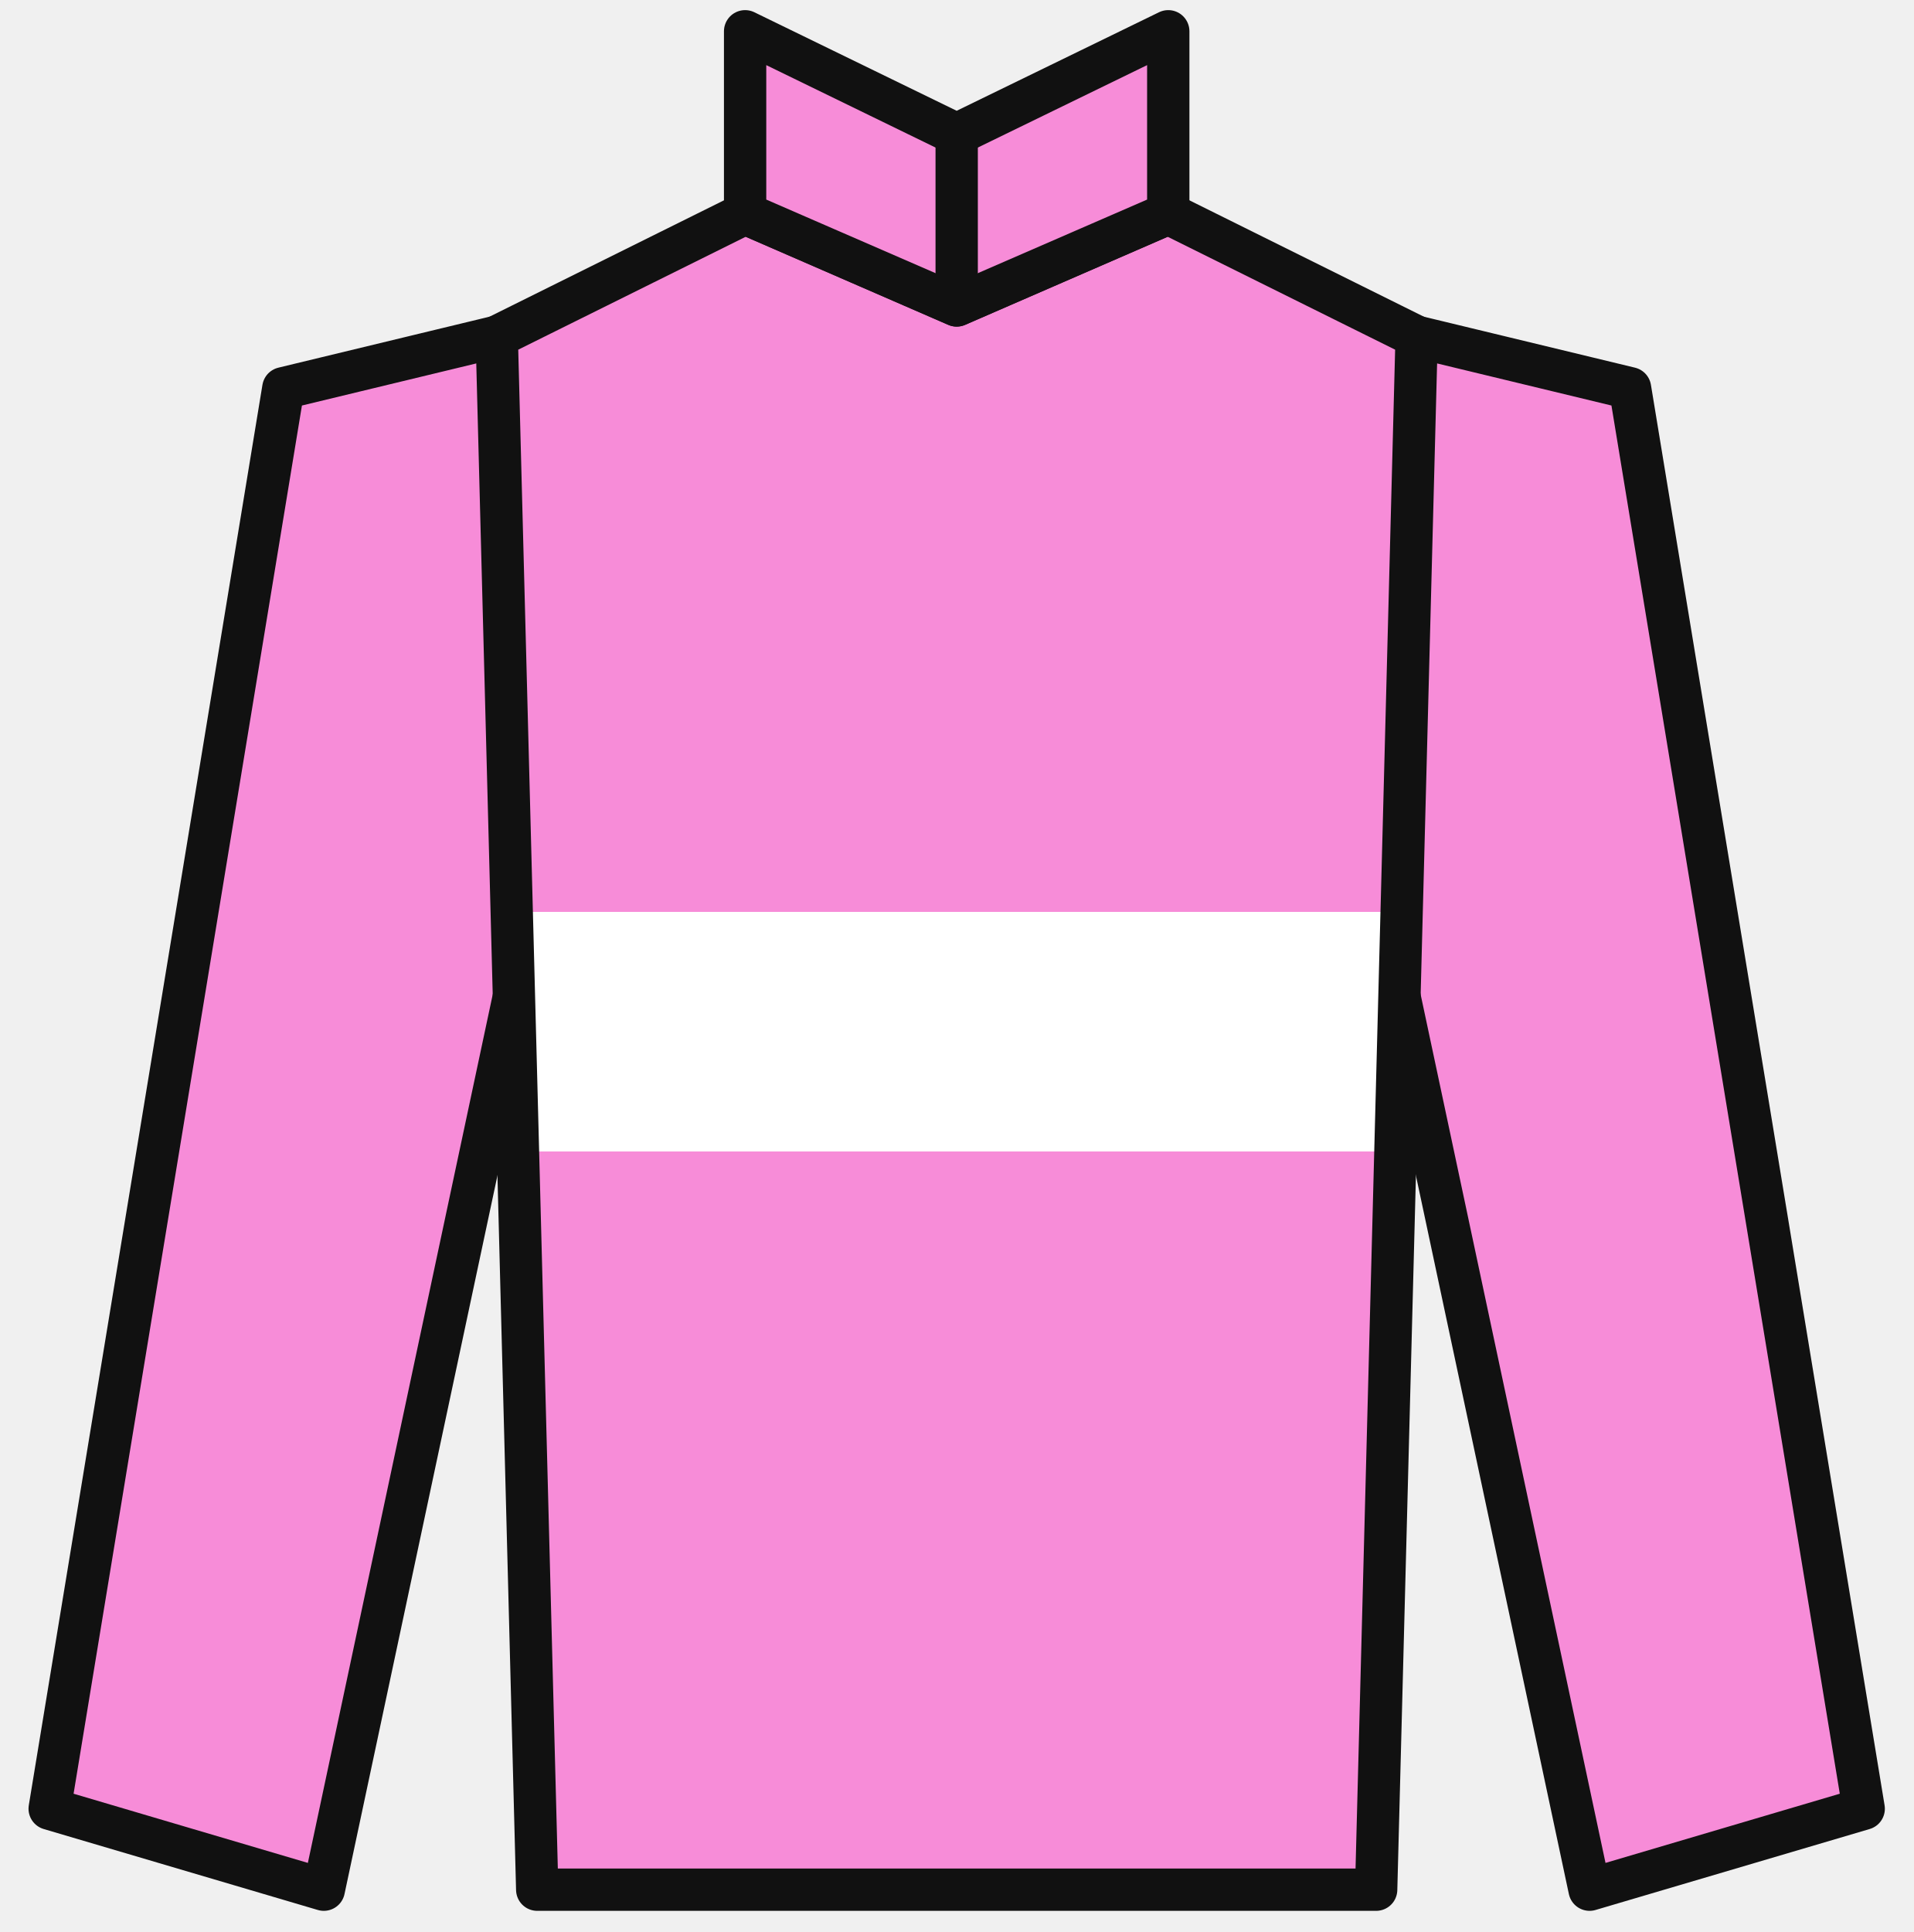
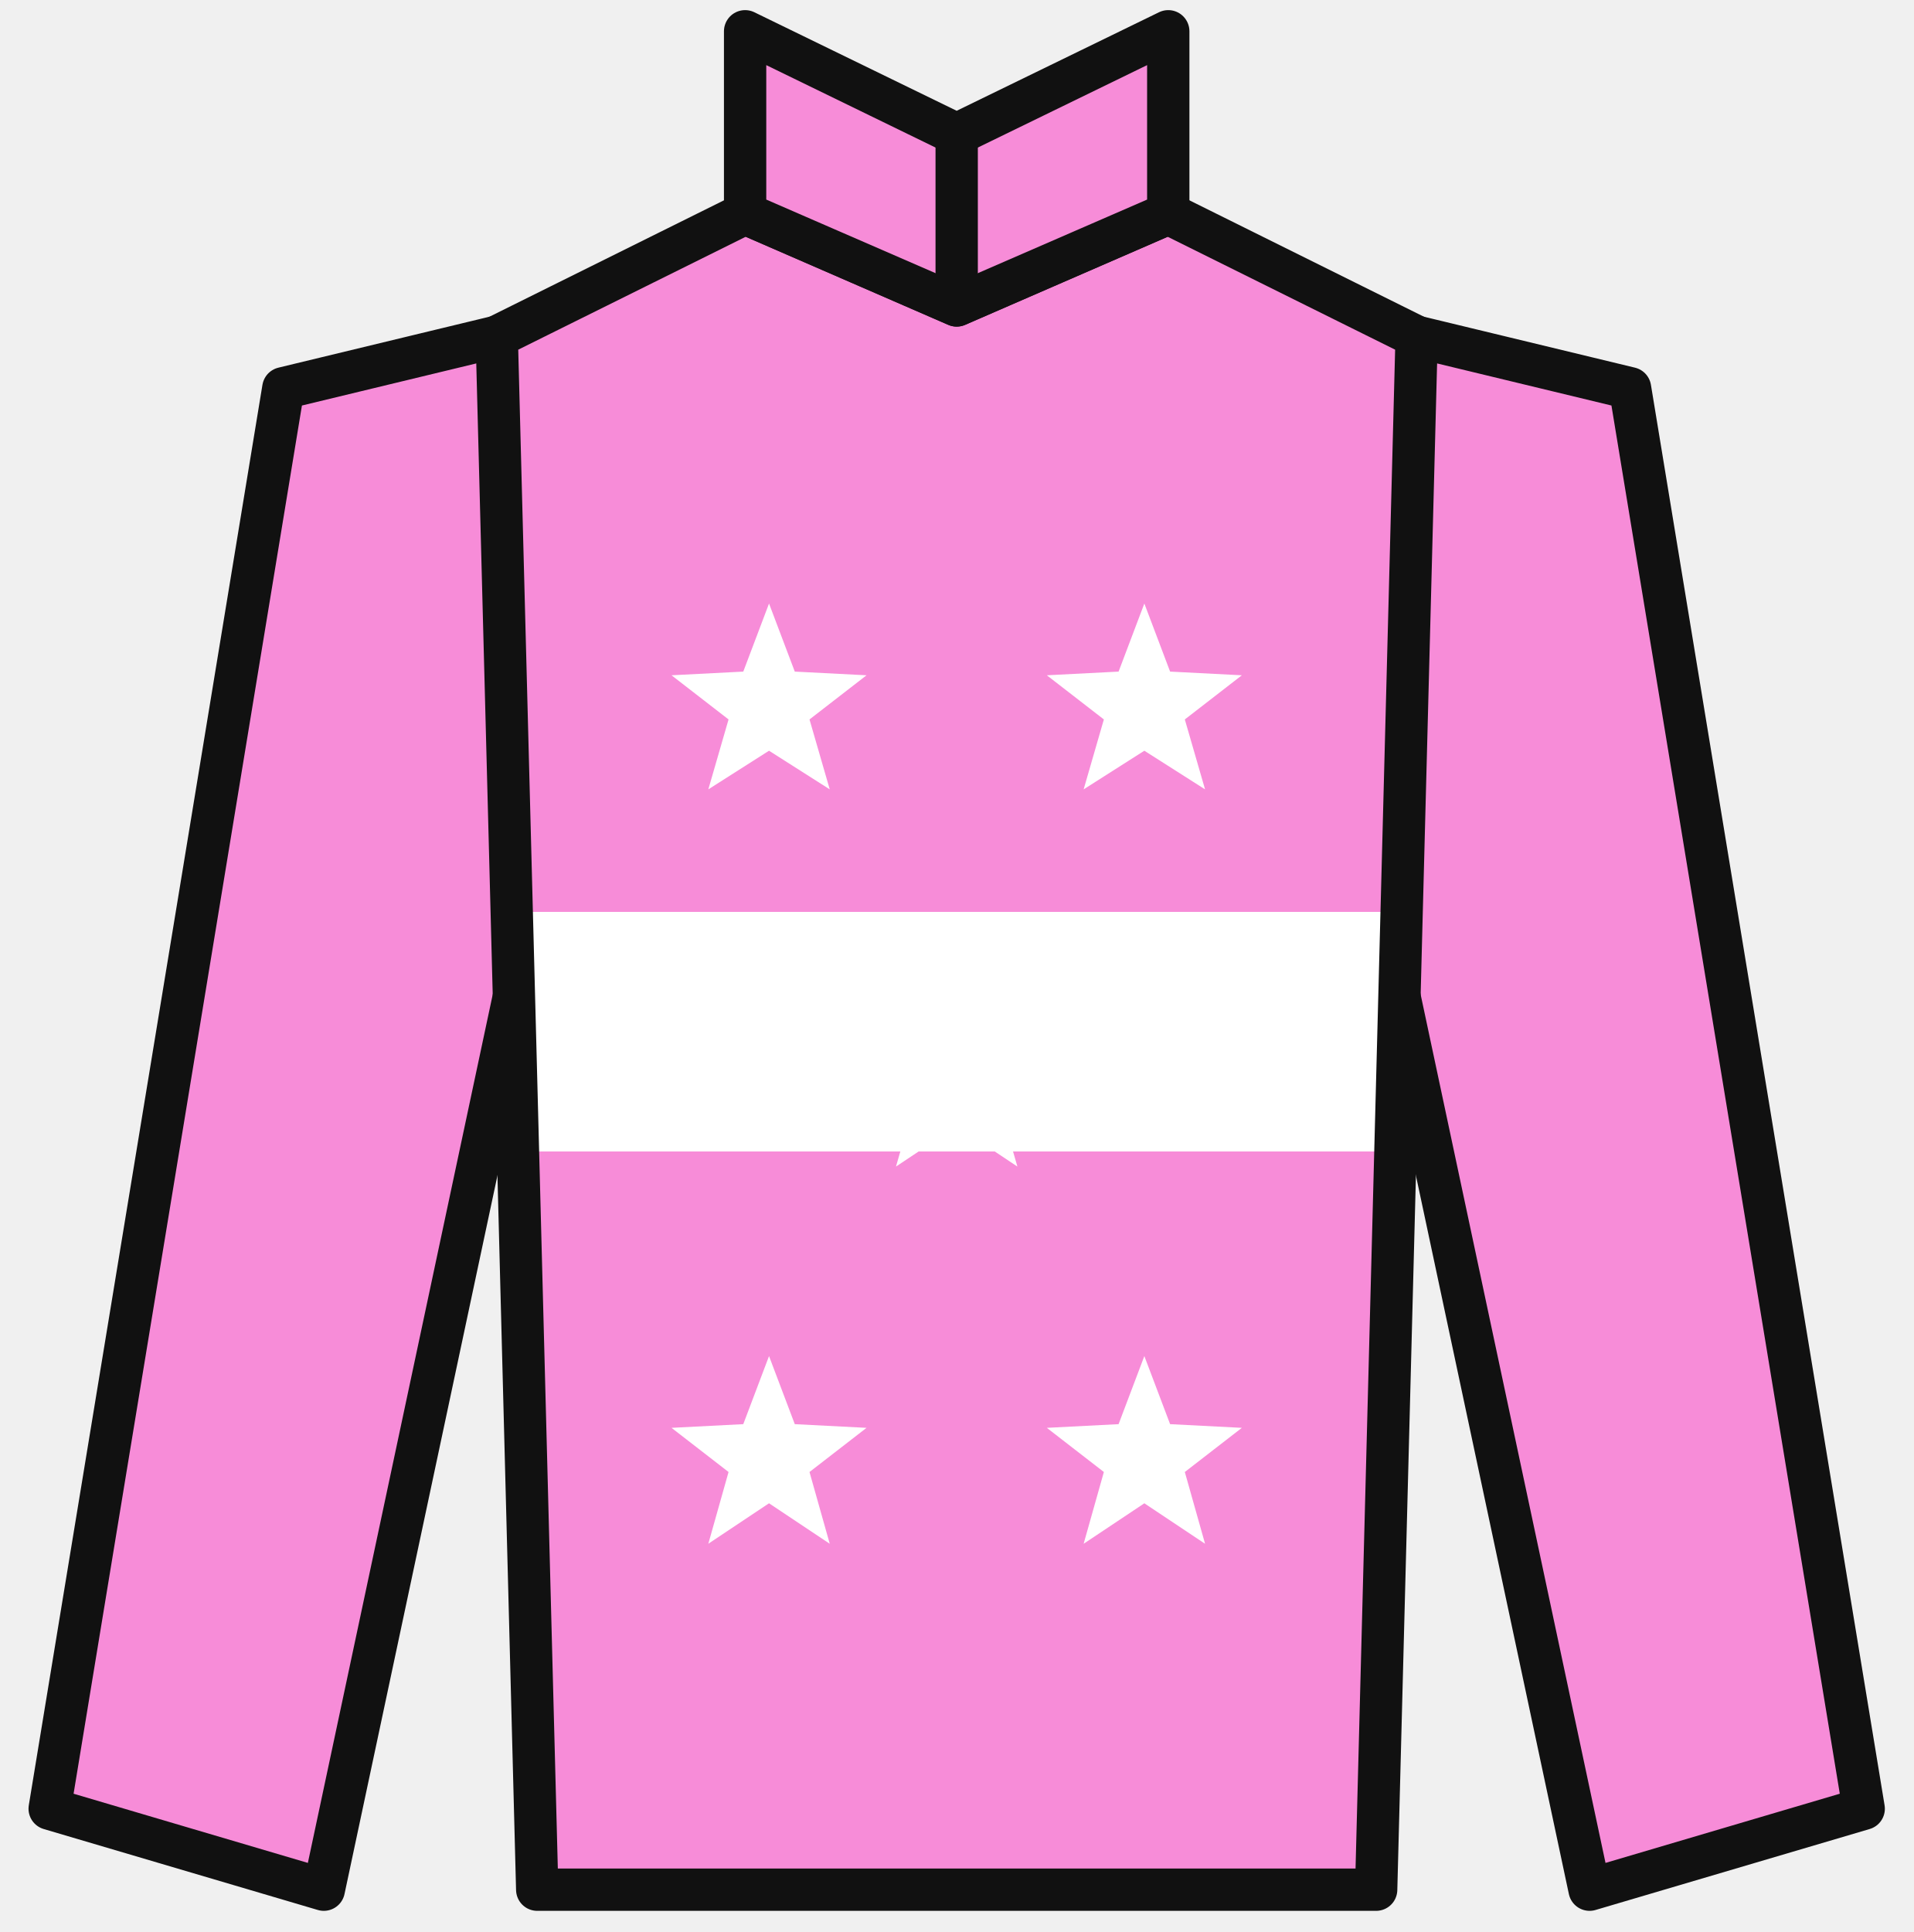
<svg xmlns="http://www.w3.org/2000/svg" class="trikot" viewBox="-1.5 -0.5 104 105" aria-hidden="true">
  <clipPath id="d1594429al">
    <path d="M25.5,17.8 L13.9,20.6 L1.2,97.8 L16.1,102.2 L27,51 Z" />
  </clipPath>
  <g clip-path="url(#d1594429al)">
    <rect x="0" y="17" width="28" height="86.5" fill="#F78CD8" />
  </g>
  <path d="M25.5,17.8 L13.9,20.6 L1.2,97.8 L16.1,102.2 L27,51 Z" fill="none" stroke="#111111" stroke-width="2.3" stroke-linejoin="round" />
  <clipPath id="d1594429ar">
    <path d="M75.5,17.8 L87.1,20.6 L99.8,97.8 L84.9,102.2 L74,51 Z" />
  </clipPath>
  <g clip-path="url(#d1594429ar)">
    <rect x="73" y="17" width="28" height="86.5" fill="#F78CD8" />
  </g>
  <path d="M75.5,17.8 L87.1,20.6 L99.8,97.8 L84.9,102.2 L74,51 Z" fill="none" stroke="#111111" stroke-width="2.3" stroke-linejoin="round" />
  <clipPath id="d1594429k">
    <path d="M25.5,17.8 L39,11.1 L50.5,16.1 L62,11.1 L75.5,17.8 L73.3,102.2 L27.7,102.2 Z" />
  </clipPath>
  <g clip-path="url(#d1594429k)">
    <rect x="25" y="10" width="51" height="93" fill="#F78CD8" />
    <rect x="25" y="49.06" width="51" height="13.02" fill="#FFFFFF" />
+     <polygon points="40.3,32.3 41.7,36.0 45.6,36.2 42.5,38.6 43.6,42.4 40.3,40.3 37.0,42.4 38.1,38.6 35.0,36.2 38.9,36.0" fill="#FFFFFF" />
+     <polygon points="60.7,32.3 62.1,36.0 66.0,36.2 62.9,38.6 64.0,42.4 60.7,40.3 57.4,42.4 58.5,38.6 55.4,36.2 59.3,36.0" fill="#FFFFFF" />
+     <polygon points="50.5,52.8 51.9,56.5 55.8,56.6 52.7,59.1 53.8,62.9 50.5,60.7 47.2,62.9 48.3,59.1 45.2,56.6 49.1,56.5" fill="#FFFFFF" />
+     <polygon points="40.3,73.2 41.7,76.9 45.6,77.1 42.5,79.5 43.6,83.4 40.3,81.2 37.0,83.4 38.1,79.5 35.0,77.1 38.9,76.9" fill="#FFFFFF" />
+     <polygon points="60.7,73.2 62.1,76.9 66.0,77.1 62.9,79.5 64.0,83.4 60.7,81.2 57.4,83.4 58.5,79.5 55.4,77.1 59.3,76.9" fill="#FFFFFF" />
  </g>
  <path d="M25.5,17.8 L39,11.1 L50.5,16.1 L62,11.1 L75.5,17.8 L73.3,102.2 L27.7,102.2 Z" fill="none" stroke="#111111" stroke-width="2.3" stroke-linejoin="round" />
  <path d="M39,1.2 L50.5,6.8 L62,1.2 L62,11.1 L50.5,16.1 L39,11.1 Z" fill="#F78CD8" stroke="#111111" stroke-width="2.3" stroke-linejoin="round" />
  <path d="M50.5,6.8 L50.5,16.1" fill="none" stroke="#111111" stroke-width="2.3" />
</svg>
